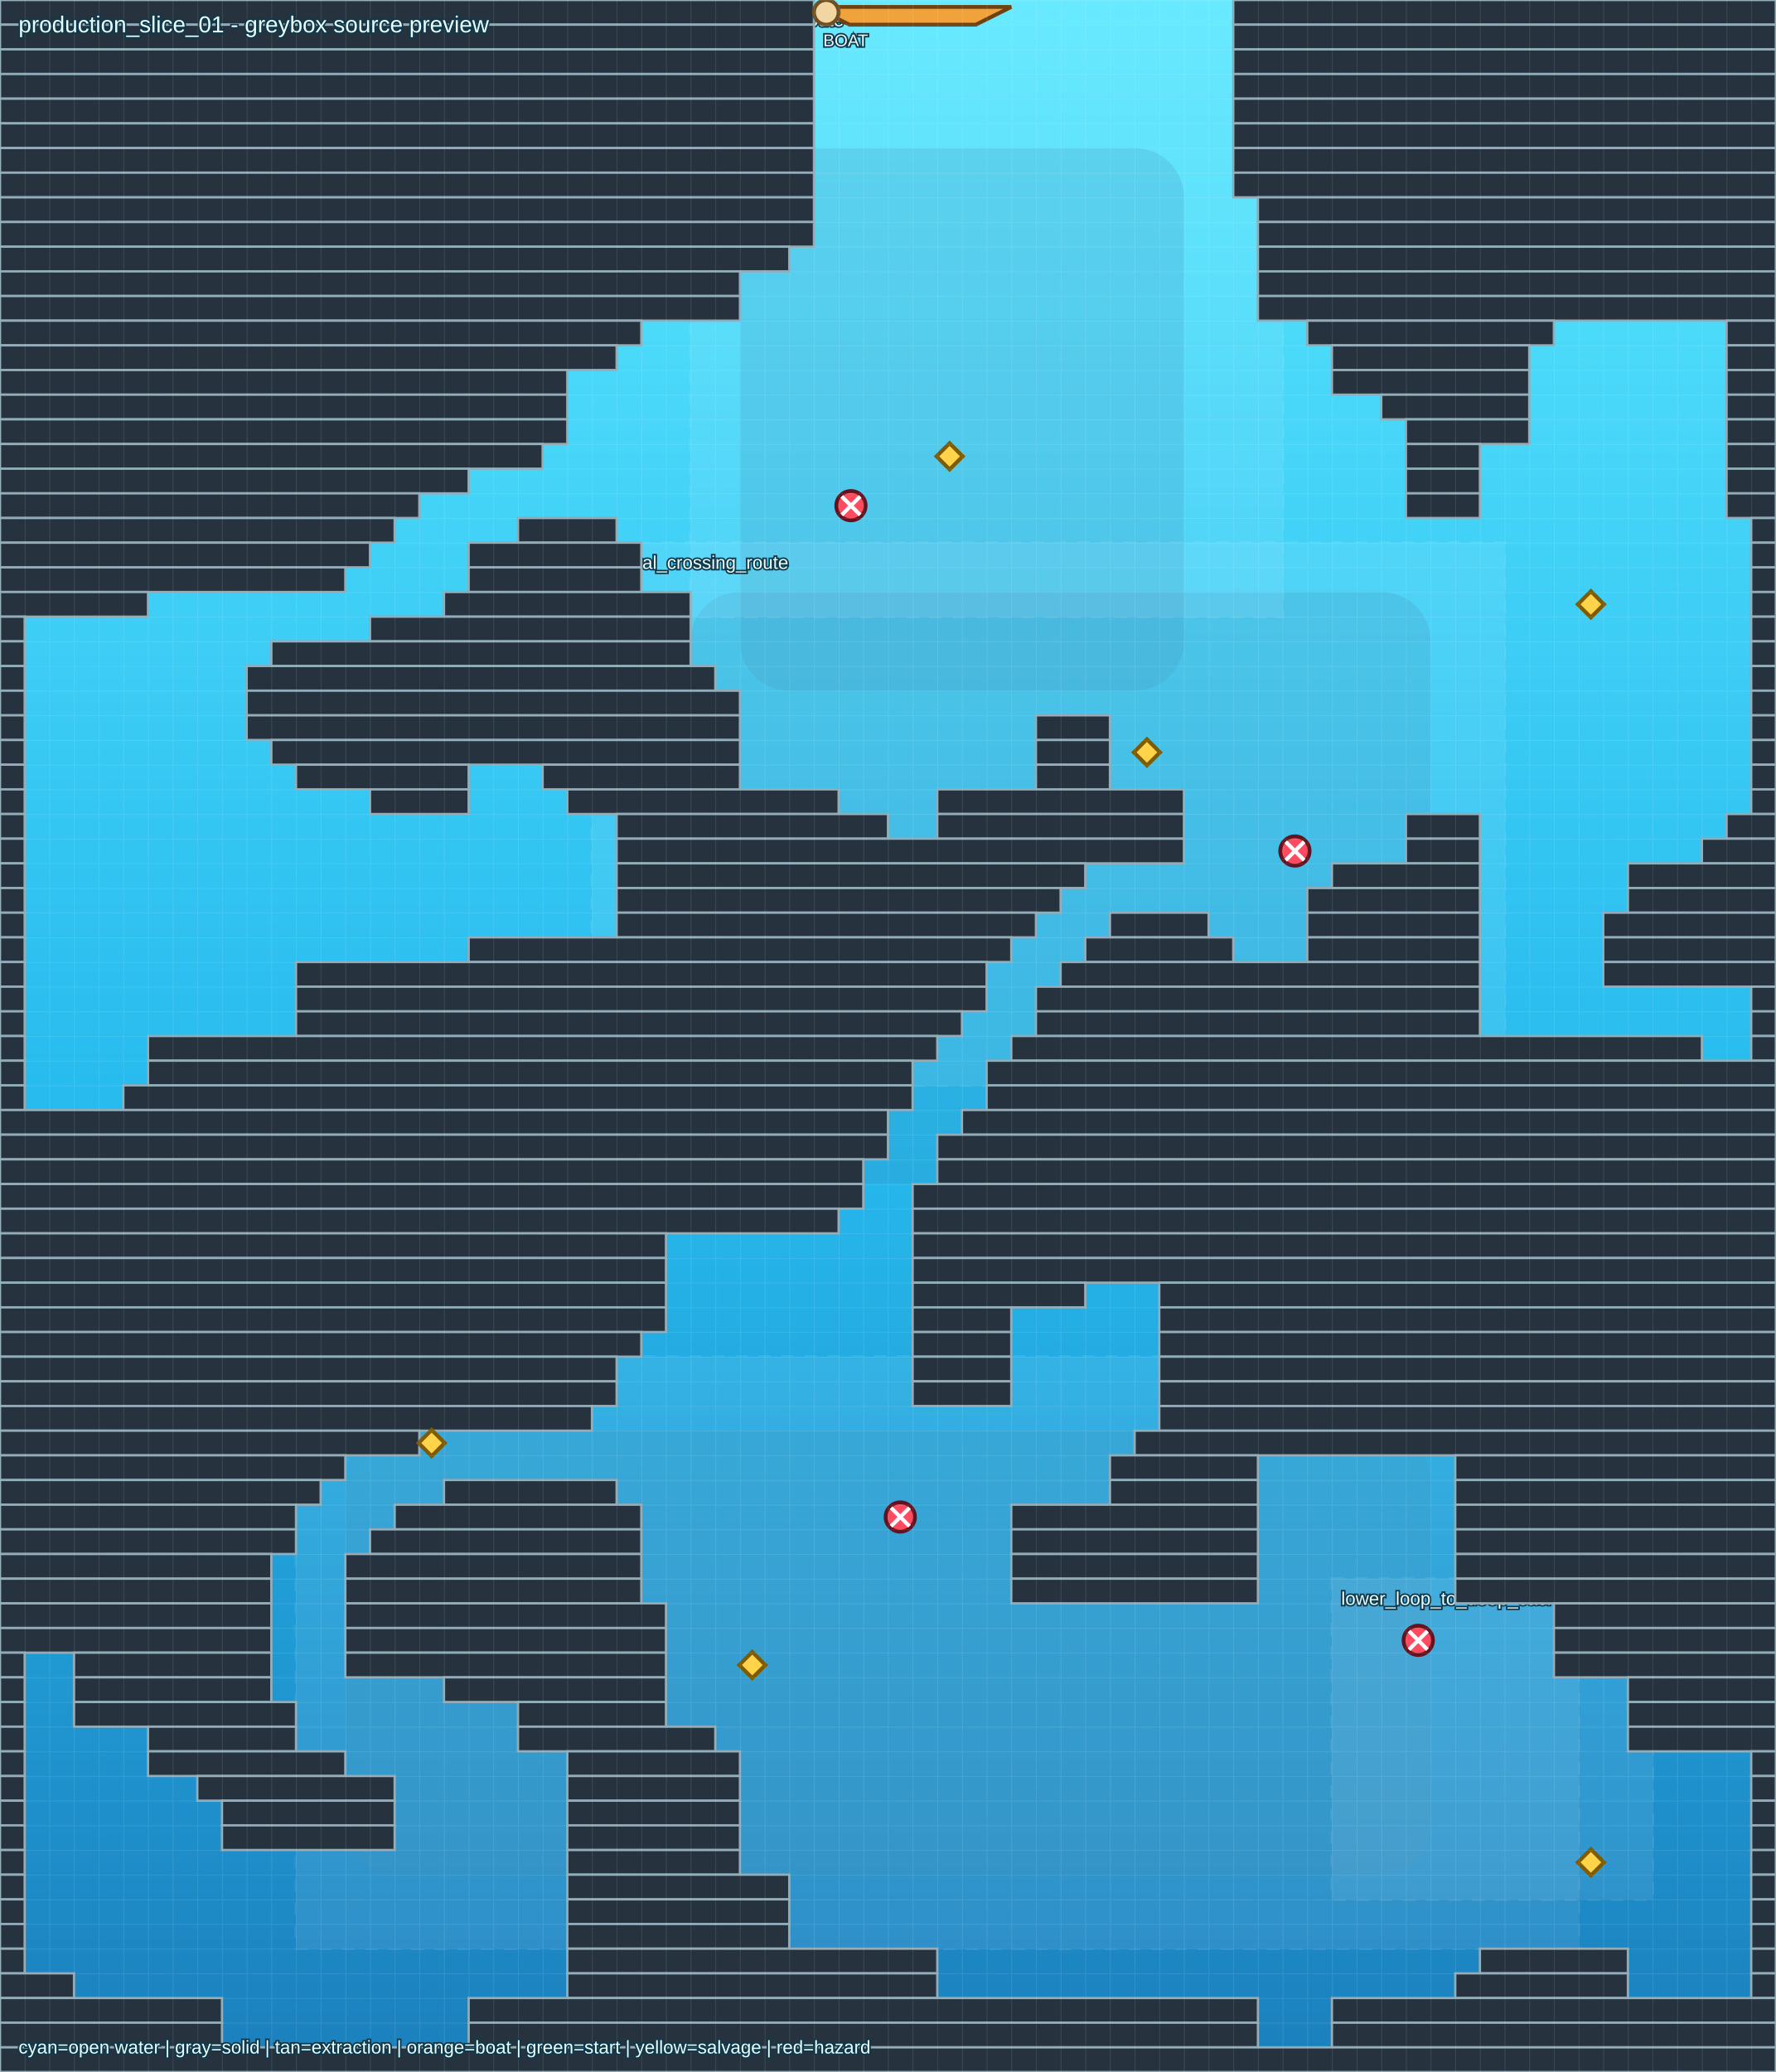
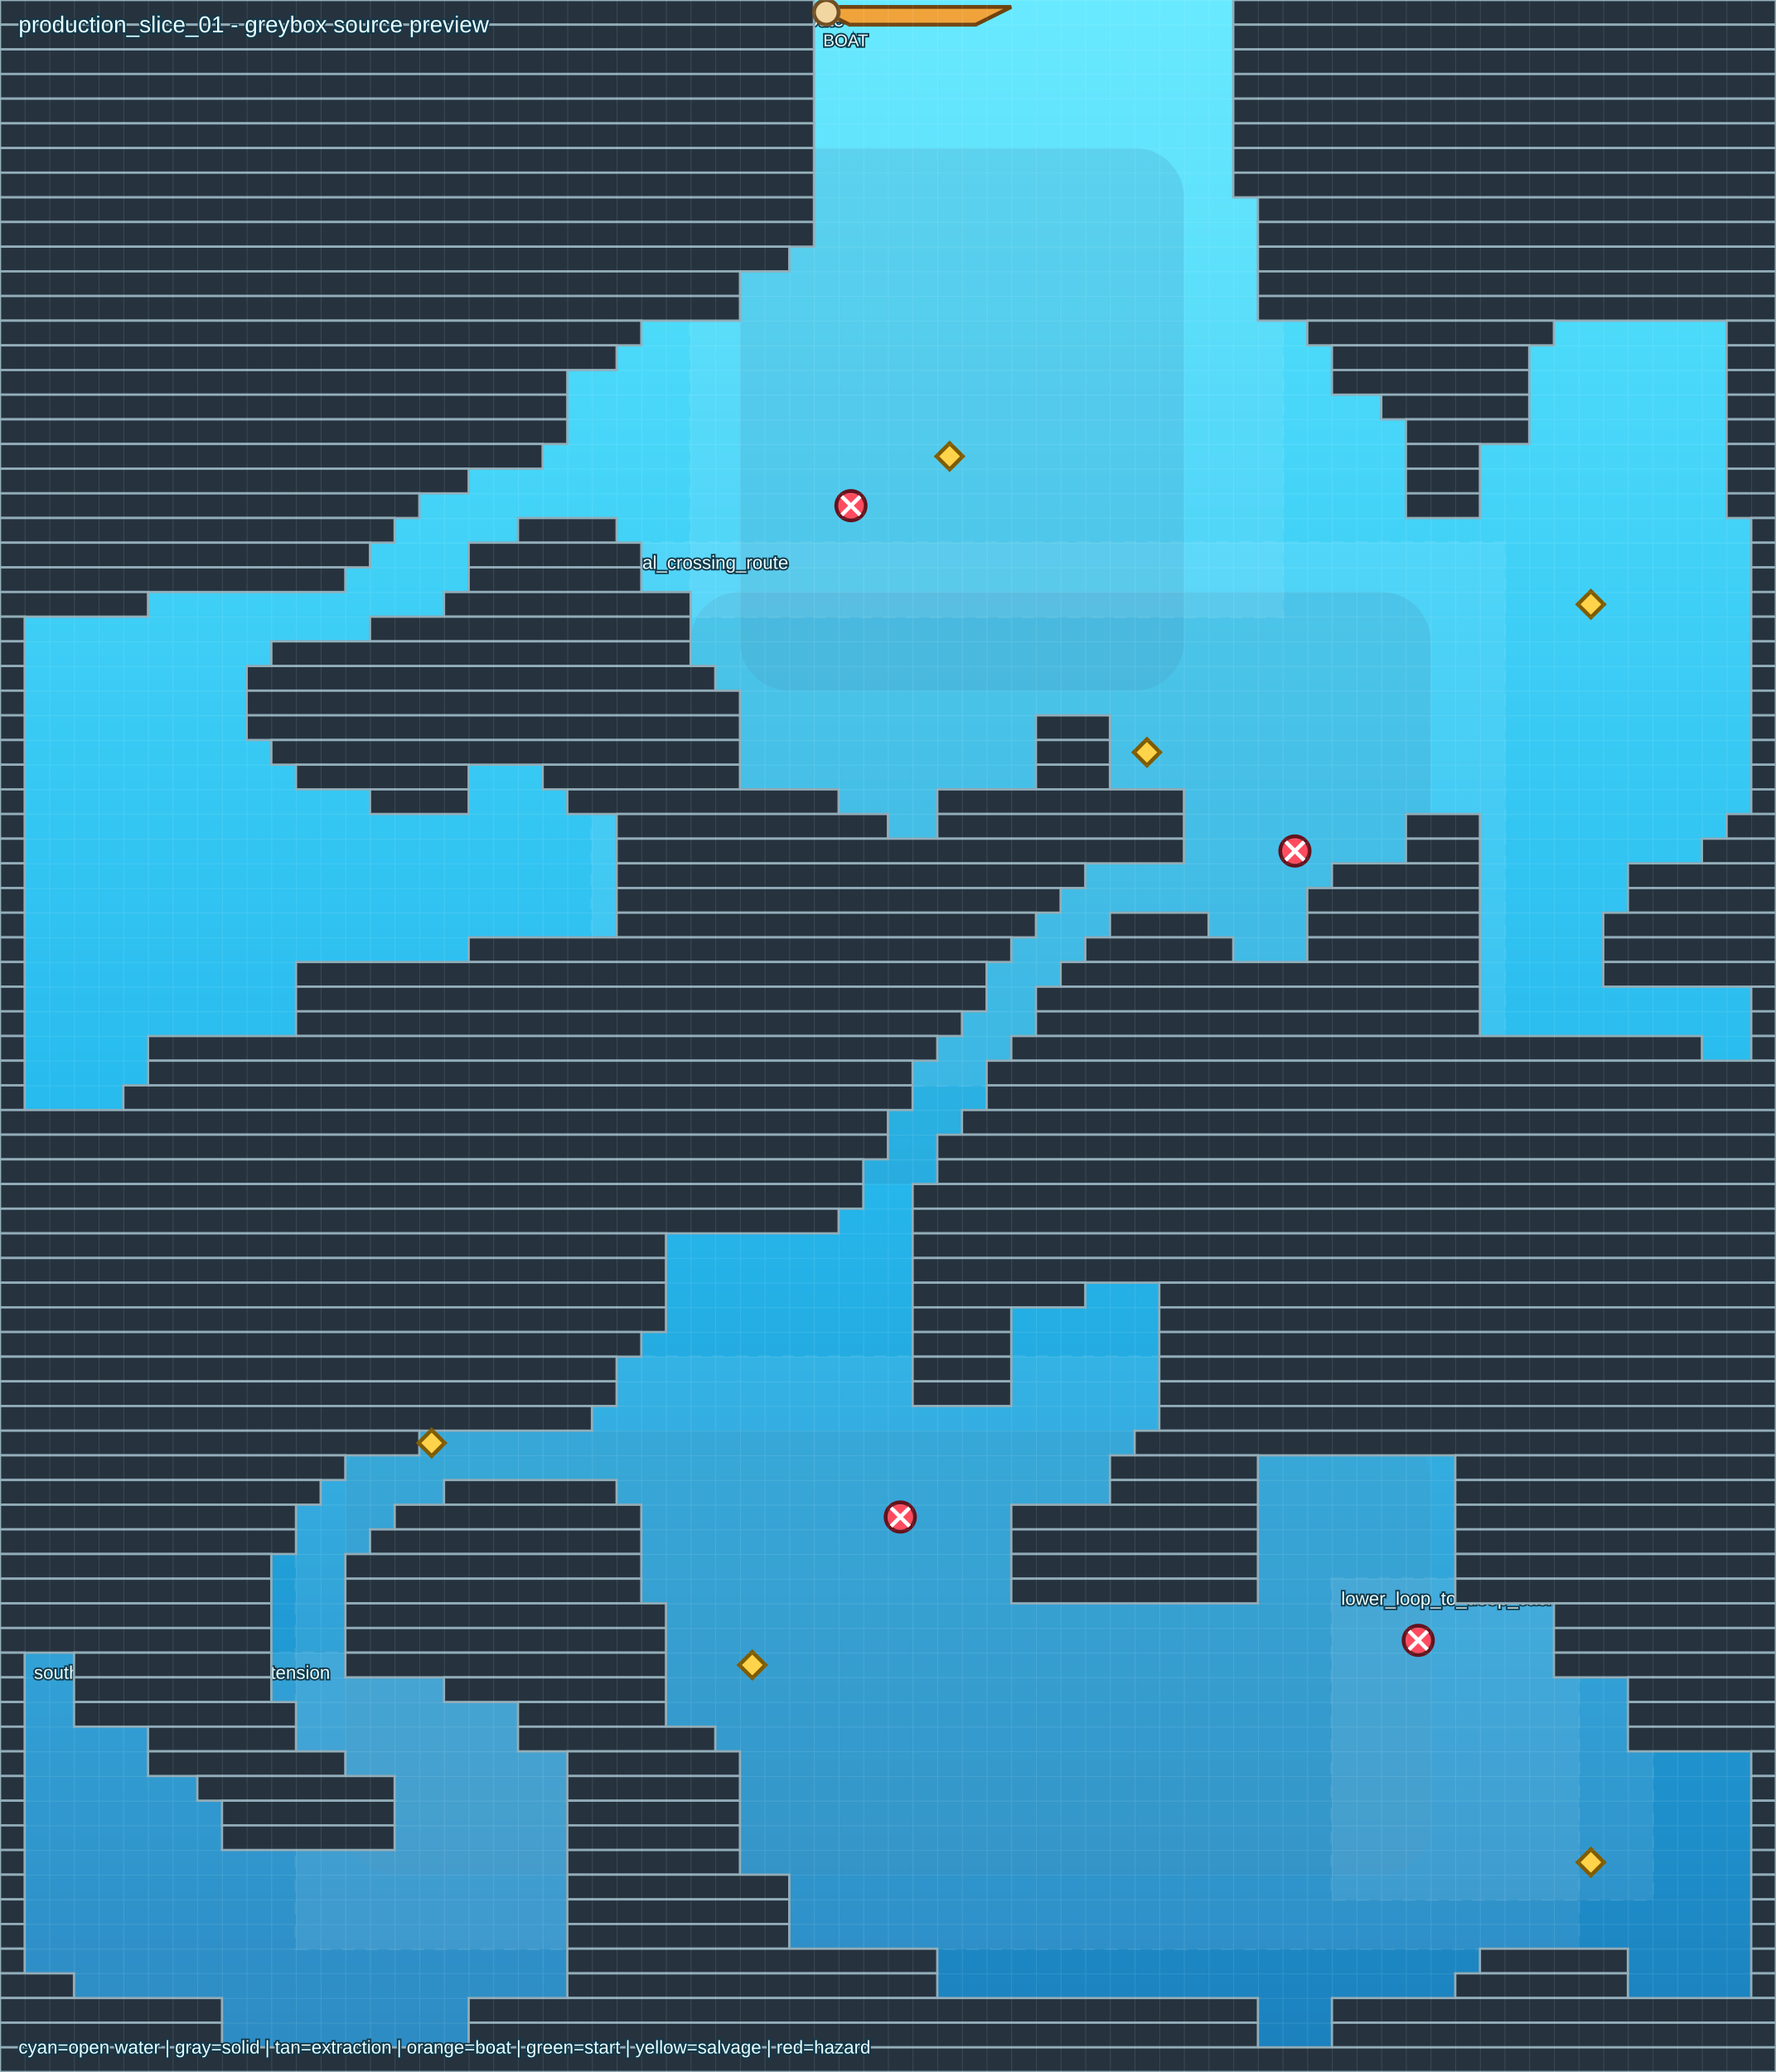
<svg xmlns="http://www.w3.org/2000/svg" viewBox="0 0 2304 2688" width="2304" height="2688">
  <defs>
    <linearGradient id="water" x1="0" y1="0" x2="0" y2="1">
      <stop offset="0%" stop-color="#4ee6ff" />
      <stop offset="55%" stop-color="#13b3ec" />
      <stop offset="100%" stop-color="#0874b7" />
    </linearGradient>
    <pattern id="grid" width="32" height="32" patternUnits="userSpaceOnUse">
      <path d="M 32 0 L 0 0 0 32" fill="none" stroke="#d8f7ff" stroke-width="1" opacity="0.22" />
    </pattern>
  </defs>
  <rect x="0" y="0" width="2304" height="2688" fill="url(#water)" />
  <rect x="960" y="192" width="576" height="704" rx="64" fill="#237fad" opacity="0.22" />
  <rect x="896" y="768" width="960" height="768" rx="64" fill="#237fad" opacity="0.22" />
  <rect x="448" y="1856" width="1408" height="576" rx="64" fill="#237fad" opacity="0.22" />
  <rect x="0" y="0" width="2304" height="2688" fill="#ffffff" opacity="0.08" stroke="#ffffff" stroke-width="4" stroke-dasharray="16 14" />
  <text x="12.0" y="34.0" fill="#eaffff" font-family="Arial, sans-serif" font-size="24" paint-order="stroke" stroke="#10384a" stroke-width="4">production_slice_bounds</text>
  <rect x="896" y="0" width="768" height="800" fill="#ffffff" opacity="0.08" stroke="#ffffff" stroke-width="4" stroke-dasharray="16 14" />
  <text x="908.0" y="34.0" fill="#eaffff" font-family="Arial, sans-serif" font-size="24" paint-order="stroke" stroke="#10384a" stroke-width="4">entry_shaft_route</text>
  <rect x="768" y="704" width="1184" height="704" fill="#ffffff" opacity="0.08" stroke="#ffffff" stroke-width="4" stroke-dasharray="16 14" />
  <text x="780.0" y="738.0" fill="#eaffff" font-family="Arial, sans-serif" font-size="24" paint-order="stroke" stroke="#10384a" stroke-width="4">central_crossing_route</text>
  <rect x="384" y="1760" width="1664" height="768" fill="#ffffff" opacity="0.08" stroke="#ffffff" stroke-width="4" stroke-dasharray="16 14" />
  <text x="396.0" y="1794.0" fill="#eaffff" font-family="Arial, sans-serif" font-size="24" paint-order="stroke" stroke="#10384a" stroke-width="4">lower_loop_route</text>
+   <rect x="32" y="2144" width="736" height="512" fill="#ffffff" opacity="0.08" stroke="#ffffff" stroke-width="4" stroke-dasharray="16 14" />
+   <text x="44.0" y="2178.0" fill="#eaffff" font-family="Arial, sans-serif" font-size="24" paint-order="stroke" stroke="#10384a" stroke-width="4">southwest_return_pocket_extension</text>
  <rect x="1728" y="2048" width="416" height="416" fill="#ffffff" opacity="0.08" stroke="#ffffff" stroke-width="4" stroke-dasharray="16 14" />
  <text x="1740.0" y="2082.0" fill="#eaffff" font-family="Arial, sans-serif" font-size="24" paint-order="stroke" stroke="#10384a" stroke-width="4">lower_loop_to_deep_cache_pressure</text>
  <rect x="0" y="0" width="1056" height="32" fill="#26333f" stroke="#8ea9b5" stroke-width="3" />
  <rect x="1600" y="0" width="704" height="32" fill="#26333f" stroke="#8ea9b5" stroke-width="3" />
  <rect x="0" y="32" width="1056" height="32" fill="#26333f" stroke="#8ea9b5" stroke-width="3" />
  <rect x="1600" y="32" width="704" height="32" fill="#26333f" stroke="#8ea9b5" stroke-width="3" />
  <rect x="0" y="64" width="1056" height="32" fill="#26333f" stroke="#8ea9b5" stroke-width="3" />
  <rect x="1600" y="64" width="704" height="32" fill="#26333f" stroke="#8ea9b5" stroke-width="3" />
  <rect x="0" y="96" width="1056" height="32" fill="#26333f" stroke="#8ea9b5" stroke-width="3" />
  <rect x="1600" y="96" width="704" height="32" fill="#26333f" stroke="#8ea9b5" stroke-width="3" />
  <rect x="0" y="128" width="1056" height="32" fill="#26333f" stroke="#8ea9b5" stroke-width="3" />
  <rect x="1600" y="128" width="704" height="32" fill="#26333f" stroke="#8ea9b5" stroke-width="3" />
  <rect x="0" y="160" width="1056" height="32" fill="#26333f" stroke="#8ea9b5" stroke-width="3" />
  <rect x="1600" y="160" width="704" height="32" fill="#26333f" stroke="#8ea9b5" stroke-width="3" />
  <rect x="0" y="192" width="1056" height="32" fill="#26333f" stroke="#8ea9b5" stroke-width="3" />
  <rect x="1600" y="192" width="704" height="32" fill="#26333f" stroke="#8ea9b5" stroke-width="3" />
  <rect x="0" y="224" width="1056" height="32" fill="#26333f" stroke="#8ea9b5" stroke-width="3" />
  <rect x="1600" y="224" width="704" height="32" fill="#26333f" stroke="#8ea9b5" stroke-width="3" />
  <rect x="0" y="256" width="1056" height="32" fill="#26333f" stroke="#8ea9b5" stroke-width="3" />
  <rect x="1632" y="256" width="672" height="32" fill="#26333f" stroke="#8ea9b5" stroke-width="3" />
  <rect x="0" y="288" width="1056" height="32" fill="#26333f" stroke="#8ea9b5" stroke-width="3" />
  <rect x="1632" y="288" width="672" height="32" fill="#26333f" stroke="#8ea9b5" stroke-width="3" />
  <rect x="0" y="320" width="1024" height="32" fill="#26333f" stroke="#8ea9b5" stroke-width="3" />
  <rect x="1632" y="320" width="672" height="32" fill="#26333f" stroke="#8ea9b5" stroke-width="3" />
  <rect x="0" y="352" width="960" height="32" fill="#26333f" stroke="#8ea9b5" stroke-width="3" />
  <rect x="1632" y="352" width="672" height="32" fill="#26333f" stroke="#8ea9b5" stroke-width="3" />
  <rect x="0" y="384" width="960" height="32" fill="#26333f" stroke="#8ea9b5" stroke-width="3" />
  <rect x="1632" y="384" width="672" height="32" fill="#26333f" stroke="#8ea9b5" stroke-width="3" />
  <rect x="0" y="416" width="832" height="32" fill="#26333f" stroke="#8ea9b5" stroke-width="3" />
  <rect x="1696" y="416" width="320" height="32" fill="#26333f" stroke="#8ea9b5" stroke-width="3" />
  <rect x="2240" y="416" width="64" height="32" fill="#26333f" stroke="#8ea9b5" stroke-width="3" />
  <rect x="0" y="448" width="800" height="32" fill="#26333f" stroke="#8ea9b5" stroke-width="3" />
  <rect x="1728" y="448" width="256" height="32" fill="#26333f" stroke="#8ea9b5" stroke-width="3" />
  <rect x="2240" y="448" width="64" height="32" fill="#26333f" stroke="#8ea9b5" stroke-width="3" />
  <rect x="0" y="480" width="736" height="32" fill="#26333f" stroke="#8ea9b5" stroke-width="3" />
  <rect x="1728" y="480" width="256" height="32" fill="#26333f" stroke="#8ea9b5" stroke-width="3" />
  <rect x="2240" y="480" width="64" height="32" fill="#26333f" stroke="#8ea9b5" stroke-width="3" />
  <rect x="0" y="512" width="736" height="32" fill="#26333f" stroke="#8ea9b5" stroke-width="3" />
  <rect x="1792" y="512" width="192" height="32" fill="#26333f" stroke="#8ea9b5" stroke-width="3" />
  <rect x="2240" y="512" width="64" height="32" fill="#26333f" stroke="#8ea9b5" stroke-width="3" />
  <rect x="0" y="544" width="736" height="32" fill="#26333f" stroke="#8ea9b5" stroke-width="3" />
  <rect x="1824" y="544" width="160" height="32" fill="#26333f" stroke="#8ea9b5" stroke-width="3" />
  <rect x="2240" y="544" width="64" height="32" fill="#26333f" stroke="#8ea9b5" stroke-width="3" />
  <rect x="0" y="576" width="704" height="32" fill="#26333f" stroke="#8ea9b5" stroke-width="3" />
  <rect x="1824" y="576" width="96" height="32" fill="#26333f" stroke="#8ea9b5" stroke-width="3" />
  <rect x="2240" y="576" width="64" height="32" fill="#26333f" stroke="#8ea9b5" stroke-width="3" />
  <rect x="0" y="608" width="608" height="32" fill="#26333f" stroke="#8ea9b5" stroke-width="3" />
  <rect x="1824" y="608" width="96" height="32" fill="#26333f" stroke="#8ea9b5" stroke-width="3" />
  <rect x="2240" y="608" width="64" height="32" fill="#26333f" stroke="#8ea9b5" stroke-width="3" />
  <rect x="0" y="640" width="544" height="32" fill="#26333f" stroke="#8ea9b5" stroke-width="3" />
  <rect x="1824" y="640" width="96" height="32" fill="#26333f" stroke="#8ea9b5" stroke-width="3" />
  <rect x="2240" y="640" width="64" height="32" fill="#26333f" stroke="#8ea9b5" stroke-width="3" />
  <rect x="0" y="672" width="512" height="32" fill="#26333f" stroke="#8ea9b5" stroke-width="3" />
  <rect x="672" y="672" width="128" height="32" fill="#26333f" stroke="#8ea9b5" stroke-width="3" />
  <rect x="2272" y="672" width="32" height="32" fill="#26333f" stroke="#8ea9b5" stroke-width="3" />
  <rect x="0" y="704" width="480" height="32" fill="#26333f" stroke="#8ea9b5" stroke-width="3" />
  <rect x="608" y="704" width="224" height="32" fill="#26333f" stroke="#8ea9b5" stroke-width="3" />
  <rect x="2272" y="704" width="32" height="32" fill="#26333f" stroke="#8ea9b5" stroke-width="3" />
  <rect x="0" y="736" width="448" height="32" fill="#26333f" stroke="#8ea9b5" stroke-width="3" />
  <rect x="608" y="736" width="224" height="32" fill="#26333f" stroke="#8ea9b5" stroke-width="3" />
  <rect x="2272" y="736" width="32" height="32" fill="#26333f" stroke="#8ea9b5" stroke-width="3" />
  <rect x="0" y="768" width="192" height="32" fill="#26333f" stroke="#8ea9b5" stroke-width="3" />
  <rect x="576" y="768" width="320" height="32" fill="#26333f" stroke="#8ea9b5" stroke-width="3" />
  <rect x="2272" y="768" width="32" height="32" fill="#26333f" stroke="#8ea9b5" stroke-width="3" />
  <rect x="0" y="800" width="32" height="32" fill="#26333f" stroke="#8ea9b5" stroke-width="3" />
  <rect x="480" y="800" width="416" height="32" fill="#26333f" stroke="#8ea9b5" stroke-width="3" />
  <rect x="2272" y="800" width="32" height="32" fill="#26333f" stroke="#8ea9b5" stroke-width="3" />
  <rect x="0" y="832" width="32" height="32" fill="#26333f" stroke="#8ea9b5" stroke-width="3" />
  <rect x="352" y="832" width="544" height="32" fill="#26333f" stroke="#8ea9b5" stroke-width="3" />
  <rect x="2272" y="832" width="32" height="32" fill="#26333f" stroke="#8ea9b5" stroke-width="3" />
  <rect x="0" y="864" width="32" height="32" fill="#26333f" stroke="#8ea9b5" stroke-width="3" />
  <rect x="320" y="864" width="608" height="32" fill="#26333f" stroke="#8ea9b5" stroke-width="3" />
  <rect x="2272" y="864" width="32" height="32" fill="#26333f" stroke="#8ea9b5" stroke-width="3" />
  <rect x="0" y="896" width="32" height="32" fill="#26333f" stroke="#8ea9b5" stroke-width="3" />
  <rect x="320" y="896" width="640" height="32" fill="#26333f" stroke="#8ea9b5" stroke-width="3" />
  <rect x="2272" y="896" width="32" height="32" fill="#26333f" stroke="#8ea9b5" stroke-width="3" />
  <rect x="0" y="928" width="32" height="32" fill="#26333f" stroke="#8ea9b5" stroke-width="3" />
  <rect x="320" y="928" width="640" height="32" fill="#26333f" stroke="#8ea9b5" stroke-width="3" />
  <rect x="1344" y="928" width="96" height="32" fill="#26333f" stroke="#8ea9b5" stroke-width="3" />
  <rect x="2272" y="928" width="32" height="32" fill="#26333f" stroke="#8ea9b5" stroke-width="3" />
  <rect x="0" y="960" width="32" height="32" fill="#26333f" stroke="#8ea9b5" stroke-width="3" />
  <rect x="352" y="960" width="608" height="32" fill="#26333f" stroke="#8ea9b5" stroke-width="3" />
  <rect x="1344" y="960" width="96" height="32" fill="#26333f" stroke="#8ea9b5" stroke-width="3" />
  <rect x="2272" y="960" width="32" height="32" fill="#26333f" stroke="#8ea9b5" stroke-width="3" />
  <rect x="0" y="992" width="32" height="32" fill="#26333f" stroke="#8ea9b5" stroke-width="3" />
  <rect x="384" y="992" width="224" height="32" fill="#26333f" stroke="#8ea9b5" stroke-width="3" />
  <rect x="704" y="992" width="256" height="32" fill="#26333f" stroke="#8ea9b5" stroke-width="3" />
  <rect x="1344" y="992" width="96" height="32" fill="#26333f" stroke="#8ea9b5" stroke-width="3" />
  <rect x="2272" y="992" width="32" height="32" fill="#26333f" stroke="#8ea9b5" stroke-width="3" />
  <rect x="0" y="1024" width="32" height="32" fill="#26333f" stroke="#8ea9b5" stroke-width="3" />
  <rect x="480" y="1024" width="128" height="32" fill="#26333f" stroke="#8ea9b5" stroke-width="3" />
  <rect x="736" y="1024" width="352" height="32" fill="#26333f" stroke="#8ea9b5" stroke-width="3" />
  <rect x="1216" y="1024" width="320" height="32" fill="#26333f" stroke="#8ea9b5" stroke-width="3" />
  <rect x="2272" y="1024" width="32" height="32" fill="#26333f" stroke="#8ea9b5" stroke-width="3" />
  <rect x="0" y="1056" width="32" height="32" fill="#26333f" stroke="#8ea9b5" stroke-width="3" />
  <rect x="800" y="1056" width="352" height="32" fill="#26333f" stroke="#8ea9b5" stroke-width="3" />
  <rect x="1216" y="1056" width="320" height="32" fill="#26333f" stroke="#8ea9b5" stroke-width="3" />
  <rect x="1824" y="1056" width="96" height="32" fill="#26333f" stroke="#8ea9b5" stroke-width="3" />
  <rect x="2240" y="1056" width="64" height="32" fill="#26333f" stroke="#8ea9b5" stroke-width="3" />
  <rect x="0" y="1088" width="32" height="32" fill="#26333f" stroke="#8ea9b5" stroke-width="3" />
  <rect x="800" y="1088" width="736" height="32" fill="#26333f" stroke="#8ea9b5" stroke-width="3" />
  <rect x="1824" y="1088" width="96" height="32" fill="#26333f" stroke="#8ea9b5" stroke-width="3" />
  <rect x="2208" y="1088" width="96" height="32" fill="#26333f" stroke="#8ea9b5" stroke-width="3" />
  <rect x="0" y="1120" width="32" height="32" fill="#26333f" stroke="#8ea9b5" stroke-width="3" />
  <rect x="800" y="1120" width="608" height="32" fill="#26333f" stroke="#8ea9b5" stroke-width="3" />
  <rect x="1728" y="1120" width="192" height="32" fill="#26333f" stroke="#8ea9b5" stroke-width="3" />
  <rect x="2112" y="1120" width="192" height="32" fill="#26333f" stroke="#8ea9b5" stroke-width="3" />
  <rect x="0" y="1152" width="32" height="32" fill="#26333f" stroke="#8ea9b5" stroke-width="3" />
  <rect x="800" y="1152" width="576" height="32" fill="#26333f" stroke="#8ea9b5" stroke-width="3" />
  <rect x="1696" y="1152" width="224" height="32" fill="#26333f" stroke="#8ea9b5" stroke-width="3" />
  <rect x="2112" y="1152" width="192" height="32" fill="#26333f" stroke="#8ea9b5" stroke-width="3" />
  <rect x="0" y="1184" width="32" height="32" fill="#26333f" stroke="#8ea9b5" stroke-width="3" />
  <rect x="800" y="1184" width="544" height="32" fill="#26333f" stroke="#8ea9b5" stroke-width="3" />
  <rect x="1440" y="1184" width="128" height="32" fill="#26333f" stroke="#8ea9b5" stroke-width="3" />
  <rect x="1696" y="1184" width="224" height="32" fill="#26333f" stroke="#8ea9b5" stroke-width="3" />
  <rect x="2080" y="1184" width="224" height="32" fill="#26333f" stroke="#8ea9b5" stroke-width="3" />
  <rect x="0" y="1216" width="32" height="32" fill="#26333f" stroke="#8ea9b5" stroke-width="3" />
  <rect x="608" y="1216" width="704" height="32" fill="#26333f" stroke="#8ea9b5" stroke-width="3" />
  <rect x="1408" y="1216" width="192" height="32" fill="#26333f" stroke="#8ea9b5" stroke-width="3" />
  <rect x="1696" y="1216" width="224" height="32" fill="#26333f" stroke="#8ea9b5" stroke-width="3" />
  <rect x="2080" y="1216" width="224" height="32" fill="#26333f" stroke="#8ea9b5" stroke-width="3" />
  <rect x="0" y="1248" width="32" height="32" fill="#26333f" stroke="#8ea9b5" stroke-width="3" />
  <rect x="384" y="1248" width="896" height="32" fill="#26333f" stroke="#8ea9b5" stroke-width="3" />
  <rect x="1376" y="1248" width="544" height="32" fill="#26333f" stroke="#8ea9b5" stroke-width="3" />
  <rect x="2080" y="1248" width="224" height="32" fill="#26333f" stroke="#8ea9b5" stroke-width="3" />
  <rect x="0" y="1280" width="32" height="32" fill="#26333f" stroke="#8ea9b5" stroke-width="3" />
  <rect x="384" y="1280" width="896" height="32" fill="#26333f" stroke="#8ea9b5" stroke-width="3" />
  <rect x="1344" y="1280" width="576" height="32" fill="#26333f" stroke="#8ea9b5" stroke-width="3" />
  <rect x="2272" y="1280" width="32" height="32" fill="#26333f" stroke="#8ea9b5" stroke-width="3" />
  <rect x="0" y="1312" width="32" height="32" fill="#26333f" stroke="#8ea9b5" stroke-width="3" />
  <rect x="384" y="1312" width="864" height="32" fill="#26333f" stroke="#8ea9b5" stroke-width="3" />
  <rect x="1344" y="1312" width="576" height="32" fill="#26333f" stroke="#8ea9b5" stroke-width="3" />
  <rect x="2272" y="1312" width="32" height="32" fill="#26333f" stroke="#8ea9b5" stroke-width="3" />
  <rect x="0" y="1344" width="32" height="32" fill="#26333f" stroke="#8ea9b5" stroke-width="3" />
  <rect x="192" y="1344" width="1024" height="32" fill="#26333f" stroke="#8ea9b5" stroke-width="3" />
  <rect x="1312" y="1344" width="896" height="32" fill="#26333f" stroke="#8ea9b5" stroke-width="3" />
  <rect x="2272" y="1344" width="32" height="32" fill="#26333f" stroke="#8ea9b5" stroke-width="3" />
  <rect x="0" y="1376" width="32" height="32" fill="#26333f" stroke="#8ea9b5" stroke-width="3" />
  <rect x="192" y="1376" width="992" height="32" fill="#26333f" stroke="#8ea9b5" stroke-width="3" />
  <rect x="1280" y="1376" width="1024" height="32" fill="#26333f" stroke="#8ea9b5" stroke-width="3" />
  <rect x="0" y="1408" width="32" height="32" fill="#26333f" stroke="#8ea9b5" stroke-width="3" />
  <rect x="160" y="1408" width="1024" height="32" fill="#26333f" stroke="#8ea9b5" stroke-width="3" />
  <rect x="1280" y="1408" width="1024" height="32" fill="#26333f" stroke="#8ea9b5" stroke-width="3" />
  <rect x="0" y="1440" width="1152" height="32" fill="#26333f" stroke="#8ea9b5" stroke-width="3" />
  <rect x="1248" y="1440" width="1056" height="32" fill="#26333f" stroke="#8ea9b5" stroke-width="3" />
  <rect x="0" y="1472" width="1152" height="32" fill="#26333f" stroke="#8ea9b5" stroke-width="3" />
  <rect x="1216" y="1472" width="1088" height="32" fill="#26333f" stroke="#8ea9b5" stroke-width="3" />
  <rect x="0" y="1504" width="1120" height="32" fill="#26333f" stroke="#8ea9b5" stroke-width="3" />
  <rect x="1216" y="1504" width="1088" height="32" fill="#26333f" stroke="#8ea9b5" stroke-width="3" />
  <rect x="0" y="1536" width="1120" height="32" fill="#26333f" stroke="#8ea9b5" stroke-width="3" />
  <rect x="1184" y="1536" width="1120" height="32" fill="#26333f" stroke="#8ea9b5" stroke-width="3" />
  <rect x="0" y="1568" width="1088" height="32" fill="#26333f" stroke="#8ea9b5" stroke-width="3" />
  <rect x="1184" y="1568" width="1120" height="32" fill="#26333f" stroke="#8ea9b5" stroke-width="3" />
  <rect x="0" y="1600" width="864" height="32" fill="#26333f" stroke="#8ea9b5" stroke-width="3" />
  <rect x="1184" y="1600" width="1120" height="32" fill="#26333f" stroke="#8ea9b5" stroke-width="3" />
  <rect x="0" y="1632" width="864" height="32" fill="#26333f" stroke="#8ea9b5" stroke-width="3" />
  <rect x="1184" y="1632" width="1120" height="32" fill="#26333f" stroke="#8ea9b5" stroke-width="3" />
  <rect x="0" y="1664" width="864" height="32" fill="#26333f" stroke="#8ea9b5" stroke-width="3" />
  <rect x="1184" y="1664" width="224" height="32" fill="#26333f" stroke="#8ea9b5" stroke-width="3" />
  <rect x="1504" y="1664" width="800" height="32" fill="#26333f" stroke="#8ea9b5" stroke-width="3" />
  <rect x="0" y="1696" width="864" height="32" fill="#26333f" stroke="#8ea9b5" stroke-width="3" />
  <rect x="1184" y="1696" width="128" height="32" fill="#26333f" stroke="#8ea9b5" stroke-width="3" />
  <rect x="1504" y="1696" width="800" height="32" fill="#26333f" stroke="#8ea9b5" stroke-width="3" />
  <rect x="0" y="1728" width="832" height="32" fill="#26333f" stroke="#8ea9b5" stroke-width="3" />
  <rect x="1184" y="1728" width="128" height="32" fill="#26333f" stroke="#8ea9b5" stroke-width="3" />
  <rect x="1504" y="1728" width="800" height="32" fill="#26333f" stroke="#8ea9b5" stroke-width="3" />
  <rect x="0" y="1760" width="800" height="32" fill="#26333f" stroke="#8ea9b5" stroke-width="3" />
  <rect x="1184" y="1760" width="128" height="32" fill="#26333f" stroke="#8ea9b5" stroke-width="3" />
  <rect x="1504" y="1760" width="800" height="32" fill="#26333f" stroke="#8ea9b5" stroke-width="3" />
  <rect x="0" y="1792" width="800" height="32" fill="#26333f" stroke="#8ea9b5" stroke-width="3" />
  <rect x="1184" y="1792" width="128" height="32" fill="#26333f" stroke="#8ea9b5" stroke-width="3" />
  <rect x="1504" y="1792" width="800" height="32" fill="#26333f" stroke="#8ea9b5" stroke-width="3" />
  <rect x="0" y="1824" width="768" height="32" fill="#26333f" stroke="#8ea9b5" stroke-width="3" />
  <rect x="1504" y="1824" width="800" height="32" fill="#26333f" stroke="#8ea9b5" stroke-width="3" />
  <rect x="0" y="1856" width="544" height="32" fill="#26333f" stroke="#8ea9b5" stroke-width="3" />
  <rect x="1472" y="1856" width="832" height="32" fill="#26333f" stroke="#8ea9b5" stroke-width="3" />
  <rect x="0" y="1888" width="448" height="32" fill="#26333f" stroke="#8ea9b5" stroke-width="3" />
  <rect x="1440" y="1888" width="192" height="32" fill="#26333f" stroke="#8ea9b5" stroke-width="3" />
  <rect x="1888" y="1888" width="416" height="32" fill="#26333f" stroke="#8ea9b5" stroke-width="3" />
  <rect x="0" y="1920" width="416" height="32" fill="#26333f" stroke="#8ea9b5" stroke-width="3" />
  <rect x="576" y="1920" width="224" height="32" fill="#26333f" stroke="#8ea9b5" stroke-width="3" />
  <rect x="1440" y="1920" width="192" height="32" fill="#26333f" stroke="#8ea9b5" stroke-width="3" />
  <rect x="1888" y="1920" width="416" height="32" fill="#26333f" stroke="#8ea9b5" stroke-width="3" />
  <rect x="0" y="1952" width="384" height="32" fill="#26333f" stroke="#8ea9b5" stroke-width="3" />
  <rect x="512" y="1952" width="320" height="32" fill="#26333f" stroke="#8ea9b5" stroke-width="3" />
  <rect x="1312" y="1952" width="320" height="32" fill="#26333f" stroke="#8ea9b5" stroke-width="3" />
  <rect x="1888" y="1952" width="416" height="32" fill="#26333f" stroke="#8ea9b5" stroke-width="3" />
  <rect x="0" y="1984" width="384" height="32" fill="#26333f" stroke="#8ea9b5" stroke-width="3" />
  <rect x="480" y="1984" width="352" height="32" fill="#26333f" stroke="#8ea9b5" stroke-width="3" />
  <rect x="1312" y="1984" width="320" height="32" fill="#26333f" stroke="#8ea9b5" stroke-width="3" />
  <rect x="1888" y="1984" width="416" height="32" fill="#26333f" stroke="#8ea9b5" stroke-width="3" />
  <rect x="0" y="2016" width="352" height="32" fill="#26333f" stroke="#8ea9b5" stroke-width="3" />
  <rect x="448" y="2016" width="384" height="32" fill="#26333f" stroke="#8ea9b5" stroke-width="3" />
  <rect x="1312" y="2016" width="320" height="32" fill="#26333f" stroke="#8ea9b5" stroke-width="3" />
  <rect x="1888" y="2016" width="416" height="32" fill="#26333f" stroke="#8ea9b5" stroke-width="3" />
  <rect x="0" y="2048" width="352" height="32" fill="#26333f" stroke="#8ea9b5" stroke-width="3" />
  <rect x="448" y="2048" width="384" height="32" fill="#26333f" stroke="#8ea9b5" stroke-width="3" />
  <rect x="1312" y="2048" width="320" height="32" fill="#26333f" stroke="#8ea9b5" stroke-width="3" />
  <rect x="1888" y="2048" width="416" height="32" fill="#26333f" stroke="#8ea9b5" stroke-width="3" />
  <rect x="0" y="2080" width="352" height="32" fill="#26333f" stroke="#8ea9b5" stroke-width="3" />
  <rect x="448" y="2080" width="416" height="32" fill="#26333f" stroke="#8ea9b5" stroke-width="3" />
  <rect x="2016" y="2080" width="288" height="32" fill="#26333f" stroke="#8ea9b5" stroke-width="3" />
  <rect x="0" y="2112" width="352" height="32" fill="#26333f" stroke="#8ea9b5" stroke-width="3" />
  <rect x="448" y="2112" width="416" height="32" fill="#26333f" stroke="#8ea9b5" stroke-width="3" />
  <rect x="2016" y="2112" width="288" height="32" fill="#26333f" stroke="#8ea9b5" stroke-width="3" />
  <rect x="0" y="2144" width="32" height="32" fill="#26333f" stroke="#8ea9b5" stroke-width="3" />
  <rect x="96" y="2144" width="256" height="32" fill="#26333f" stroke="#8ea9b5" stroke-width="3" />
  <rect x="448" y="2144" width="416" height="32" fill="#26333f" stroke="#8ea9b5" stroke-width="3" />
  <rect x="2016" y="2144" width="288" height="32" fill="#26333f" stroke="#8ea9b5" stroke-width="3" />
  <rect x="0" y="2176" width="32" height="32" fill="#26333f" stroke="#8ea9b5" stroke-width="3" />
  <rect x="96" y="2176" width="256" height="32" fill="#26333f" stroke="#8ea9b5" stroke-width="3" />
  <rect x="576" y="2176" width="288" height="32" fill="#26333f" stroke="#8ea9b5" stroke-width="3" />
  <rect x="2112" y="2176" width="192" height="32" fill="#26333f" stroke="#8ea9b5" stroke-width="3" />
  <rect x="0" y="2208" width="32" height="32" fill="#26333f" stroke="#8ea9b5" stroke-width="3" />
  <rect x="96" y="2208" width="288" height="32" fill="#26333f" stroke="#8ea9b5" stroke-width="3" />
  <rect x="672" y="2208" width="192" height="32" fill="#26333f" stroke="#8ea9b5" stroke-width="3" />
  <rect x="2112" y="2208" width="192" height="32" fill="#26333f" stroke="#8ea9b5" stroke-width="3" />
  <rect x="0" y="2240" width="32" height="32" fill="#26333f" stroke="#8ea9b5" stroke-width="3" />
  <rect x="192" y="2240" width="192" height="32" fill="#26333f" stroke="#8ea9b5" stroke-width="3" />
  <rect x="672" y="2240" width="256" height="32" fill="#26333f" stroke="#8ea9b5" stroke-width="3" />
  <rect x="2112" y="2240" width="192" height="32" fill="#26333f" stroke="#8ea9b5" stroke-width="3" />
  <rect x="0" y="2272" width="32" height="32" fill="#26333f" stroke="#8ea9b5" stroke-width="3" />
  <rect x="192" y="2272" width="256" height="32" fill="#26333f" stroke="#8ea9b5" stroke-width="3" />
  <rect x="736" y="2272" width="224" height="32" fill="#26333f" stroke="#8ea9b5" stroke-width="3" />
  <rect x="2272" y="2272" width="32" height="32" fill="#26333f" stroke="#8ea9b5" stroke-width="3" />
  <rect x="0" y="2304" width="32" height="32" fill="#26333f" stroke="#8ea9b5" stroke-width="3" />
  <rect x="256" y="2304" width="256" height="32" fill="#26333f" stroke="#8ea9b5" stroke-width="3" />
  <rect x="736" y="2304" width="224" height="32" fill="#26333f" stroke="#8ea9b5" stroke-width="3" />
  <rect x="2272" y="2304" width="32" height="32" fill="#26333f" stroke="#8ea9b5" stroke-width="3" />
  <rect x="0" y="2336" width="32" height="32" fill="#26333f" stroke="#8ea9b5" stroke-width="3" />
  <rect x="288" y="2336" width="224" height="32" fill="#26333f" stroke="#8ea9b5" stroke-width="3" />
  <rect x="736" y="2336" width="224" height="32" fill="#26333f" stroke="#8ea9b5" stroke-width="3" />
  <rect x="2272" y="2336" width="32" height="32" fill="#26333f" stroke="#8ea9b5" stroke-width="3" />
  <rect x="0" y="2368" width="32" height="32" fill="#26333f" stroke="#8ea9b5" stroke-width="3" />
  <rect x="288" y="2368" width="224" height="32" fill="#26333f" stroke="#8ea9b5" stroke-width="3" />
  <rect x="736" y="2368" width="224" height="32" fill="#26333f" stroke="#8ea9b5" stroke-width="3" />
  <rect x="2272" y="2368" width="32" height="32" fill="#26333f" stroke="#8ea9b5" stroke-width="3" />
  <rect x="0" y="2400" width="32" height="32" fill="#26333f" stroke="#8ea9b5" stroke-width="3" />
  <rect x="736" y="2400" width="224" height="32" fill="#26333f" stroke="#8ea9b5" stroke-width="3" />
  <rect x="2272" y="2400" width="32" height="32" fill="#26333f" stroke="#8ea9b5" stroke-width="3" />
  <rect x="0" y="2432" width="32" height="32" fill="#26333f" stroke="#8ea9b5" stroke-width="3" />
  <rect x="736" y="2432" width="288" height="32" fill="#26333f" stroke="#8ea9b5" stroke-width="3" />
  <rect x="2272" y="2432" width="32" height="32" fill="#26333f" stroke="#8ea9b5" stroke-width="3" />
  <rect x="0" y="2464" width="32" height="32" fill="#26333f" stroke="#8ea9b5" stroke-width="3" />
  <rect x="736" y="2464" width="288" height="32" fill="#26333f" stroke="#8ea9b5" stroke-width="3" />
  <rect x="2272" y="2464" width="32" height="32" fill="#26333f" stroke="#8ea9b5" stroke-width="3" />
  <rect x="0" y="2496" width="32" height="32" fill="#26333f" stroke="#8ea9b5" stroke-width="3" />
  <rect x="736" y="2496" width="288" height="32" fill="#26333f" stroke="#8ea9b5" stroke-width="3" />
  <rect x="2272" y="2496" width="32" height="32" fill="#26333f" stroke="#8ea9b5" stroke-width="3" />
  <rect x="0" y="2528" width="32" height="32" fill="#26333f" stroke="#8ea9b5" stroke-width="3" />
  <rect x="736" y="2528" width="480" height="32" fill="#26333f" stroke="#8ea9b5" stroke-width="3" />
  <rect x="1920" y="2528" width="192" height="32" fill="#26333f" stroke="#8ea9b5" stroke-width="3" />
  <rect x="2272" y="2528" width="32" height="32" fill="#26333f" stroke="#8ea9b5" stroke-width="3" />
  <rect x="0" y="2560" width="96" height="32" fill="#26333f" stroke="#8ea9b5" stroke-width="3" />
  <rect x="736" y="2560" width="480" height="32" fill="#26333f" stroke="#8ea9b5" stroke-width="3" />
  <rect x="1888" y="2560" width="224" height="32" fill="#26333f" stroke="#8ea9b5" stroke-width="3" />
  <rect x="2272" y="2560" width="32" height="32" fill="#26333f" stroke="#8ea9b5" stroke-width="3" />
  <rect x="0" y="2592" width="288" height="32" fill="#26333f" stroke="#8ea9b5" stroke-width="3" />
  <rect x="608" y="2592" width="1024" height="32" fill="#26333f" stroke="#8ea9b5" stroke-width="3" />
  <rect x="1728" y="2592" width="576" height="32" fill="#26333f" stroke="#8ea9b5" stroke-width="3" />
  <rect x="0" y="2624" width="288" height="32" fill="#26333f" stroke="#8ea9b5" stroke-width="3" />
  <rect x="608" y="2624" width="1024" height="32" fill="#26333f" stroke="#8ea9b5" stroke-width="3" />
  <rect x="1728" y="2624" width="576" height="32" fill="#26333f" stroke="#8ea9b5" stroke-width="3" />
  <rect x="0" y="2656" width="2304" height="32" fill="#26333f" stroke="#8ea9b5" stroke-width="3" />
  <polygon points="1056.0,9.0 1312.0,9.0 1265.9,32.0 1102.1,32.0" fill="#f0a33a" stroke="#6e4210" stroke-width="5" />
  <circle cx="1072.0" cy="16.0" r="16" fill="#f2d6a2" stroke="#704e22" stroke-width="5" />
  <text x="1068.0" y="60.0" fill="#eaffff" font-family="Arial, sans-serif" font-size="22" paint-order="stroke" stroke="#10384a" stroke-width="4">BOAT</text>
  <polygon points="1232.0,575.0 1249.0,592.0 1232.0,609.0 1215.0,592.0" fill="#ffd34a" stroke="#7f5b00" stroke-width="5" />
  <polygon points="1488.0,959.0 1505.0,976.0 1488.0,993.0 1471.0,976.0" fill="#ffd34a" stroke="#7f5b00" stroke-width="5" />
  <polygon points="2064.0,767.0 2081.0,784.0 2064.0,801.0 2047.0,784.0" fill="#ffd34a" stroke="#7f5b00" stroke-width="5" />
  <polygon points="976.0,2143.0 993.0,2160.0 976.0,2177.0 959.0,2160.0" fill="#ffd34a" stroke="#7f5b00" stroke-width="5" />
  <polygon points="2064.0,2399.0 2081.0,2416.0 2064.0,2433.0 2047.0,2416.0" fill="#ffd34a" stroke="#7f5b00" stroke-width="5" />
  <polygon points="560.0,1855.0 577.0,1872.0 560.0,1889.0 543.0,1872.0" fill="#ffd34a" stroke="#7f5b00" stroke-width="5" />
  <circle cx="1104.0" cy="656.0" r="19" fill="#ff4b5f" stroke="#64121d" stroke-width="5" />
  <line x1="1092.0" y1="644.0" x2="1116.0" y2="668.0" stroke="#ffffff" stroke-width="5" />
  <line x1="1116.0" y1="644.0" x2="1092.0" y2="668.0" stroke="#ffffff" stroke-width="5" />
  <circle cx="1680.0" cy="1104.0" r="19" fill="#ff4b5f" stroke="#64121d" stroke-width="5" />
  <line x1="1668.0" y1="1092.0" x2="1692.0" y2="1116.0" stroke="#ffffff" stroke-width="5" />
  <line x1="1692.0" y1="1092.0" x2="1668.0" y2="1116.0" stroke="#ffffff" stroke-width="5" />
  <circle cx="1168.0" cy="1968.0" r="19" fill="#ff4b5f" stroke="#64121d" stroke-width="5" />
  <line x1="1156.0" y1="1956.0" x2="1180.0" y2="1980.0" stroke="#ffffff" stroke-width="5" />
  <line x1="1180.0" y1="1956.0" x2="1156.0" y2="1980.0" stroke="#ffffff" stroke-width="5" />
  <circle cx="1840.0" cy="2128.0" r="19" fill="#ff4b5f" stroke="#64121d" stroke-width="5" />
  <line x1="1828.0" y1="2116.0" x2="1852.0" y2="2140.0" stroke="#ffffff" stroke-width="5" />
  <line x1="1852.0" y1="2116.0" x2="1828.0" y2="2140.0" stroke="#ffffff" stroke-width="5" />
  <rect x="0" y="0" width="2304" height="2688" fill="url(#grid)" />
  <text x="24.0" y="42.0" fill="#eaffff" font-family="Arial, sans-serif" font-size="30" paint-order="stroke" stroke="#10384a" stroke-width="4">production_slice_01 - greybox source preview</text>
  <text x="24.0" y="2664.0" fill="#eaffff" font-family="Arial, sans-serif" font-size="24" paint-order="stroke" stroke="#10384a" stroke-width="4">cyan=open water | gray=solid | tan=extraction | orange=boat | green=start | yellow=salvage | red=hazard</text>
</svg>
